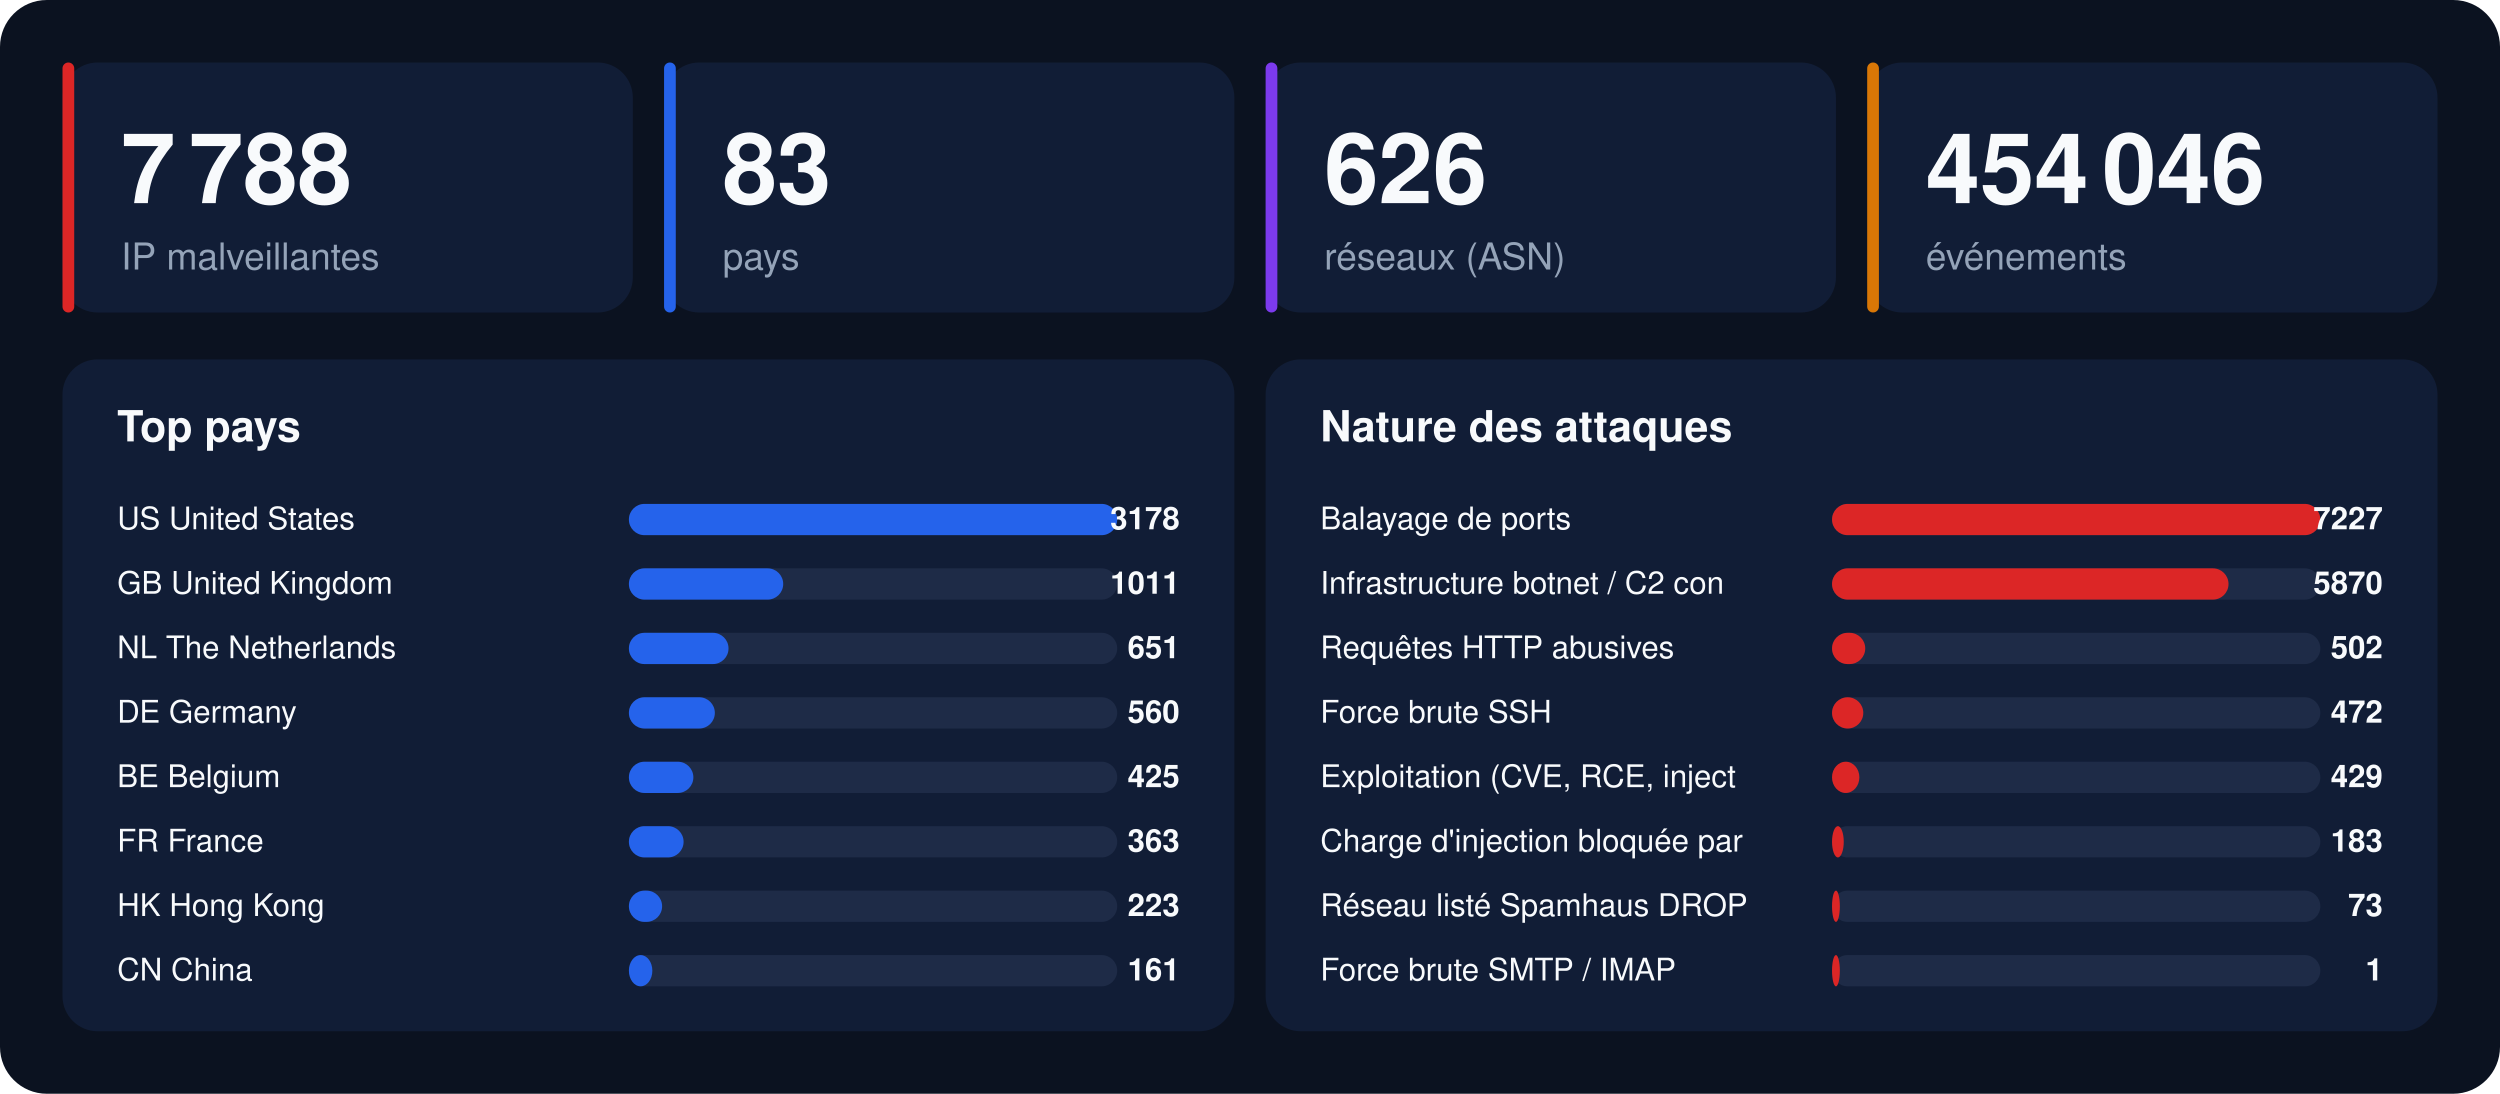
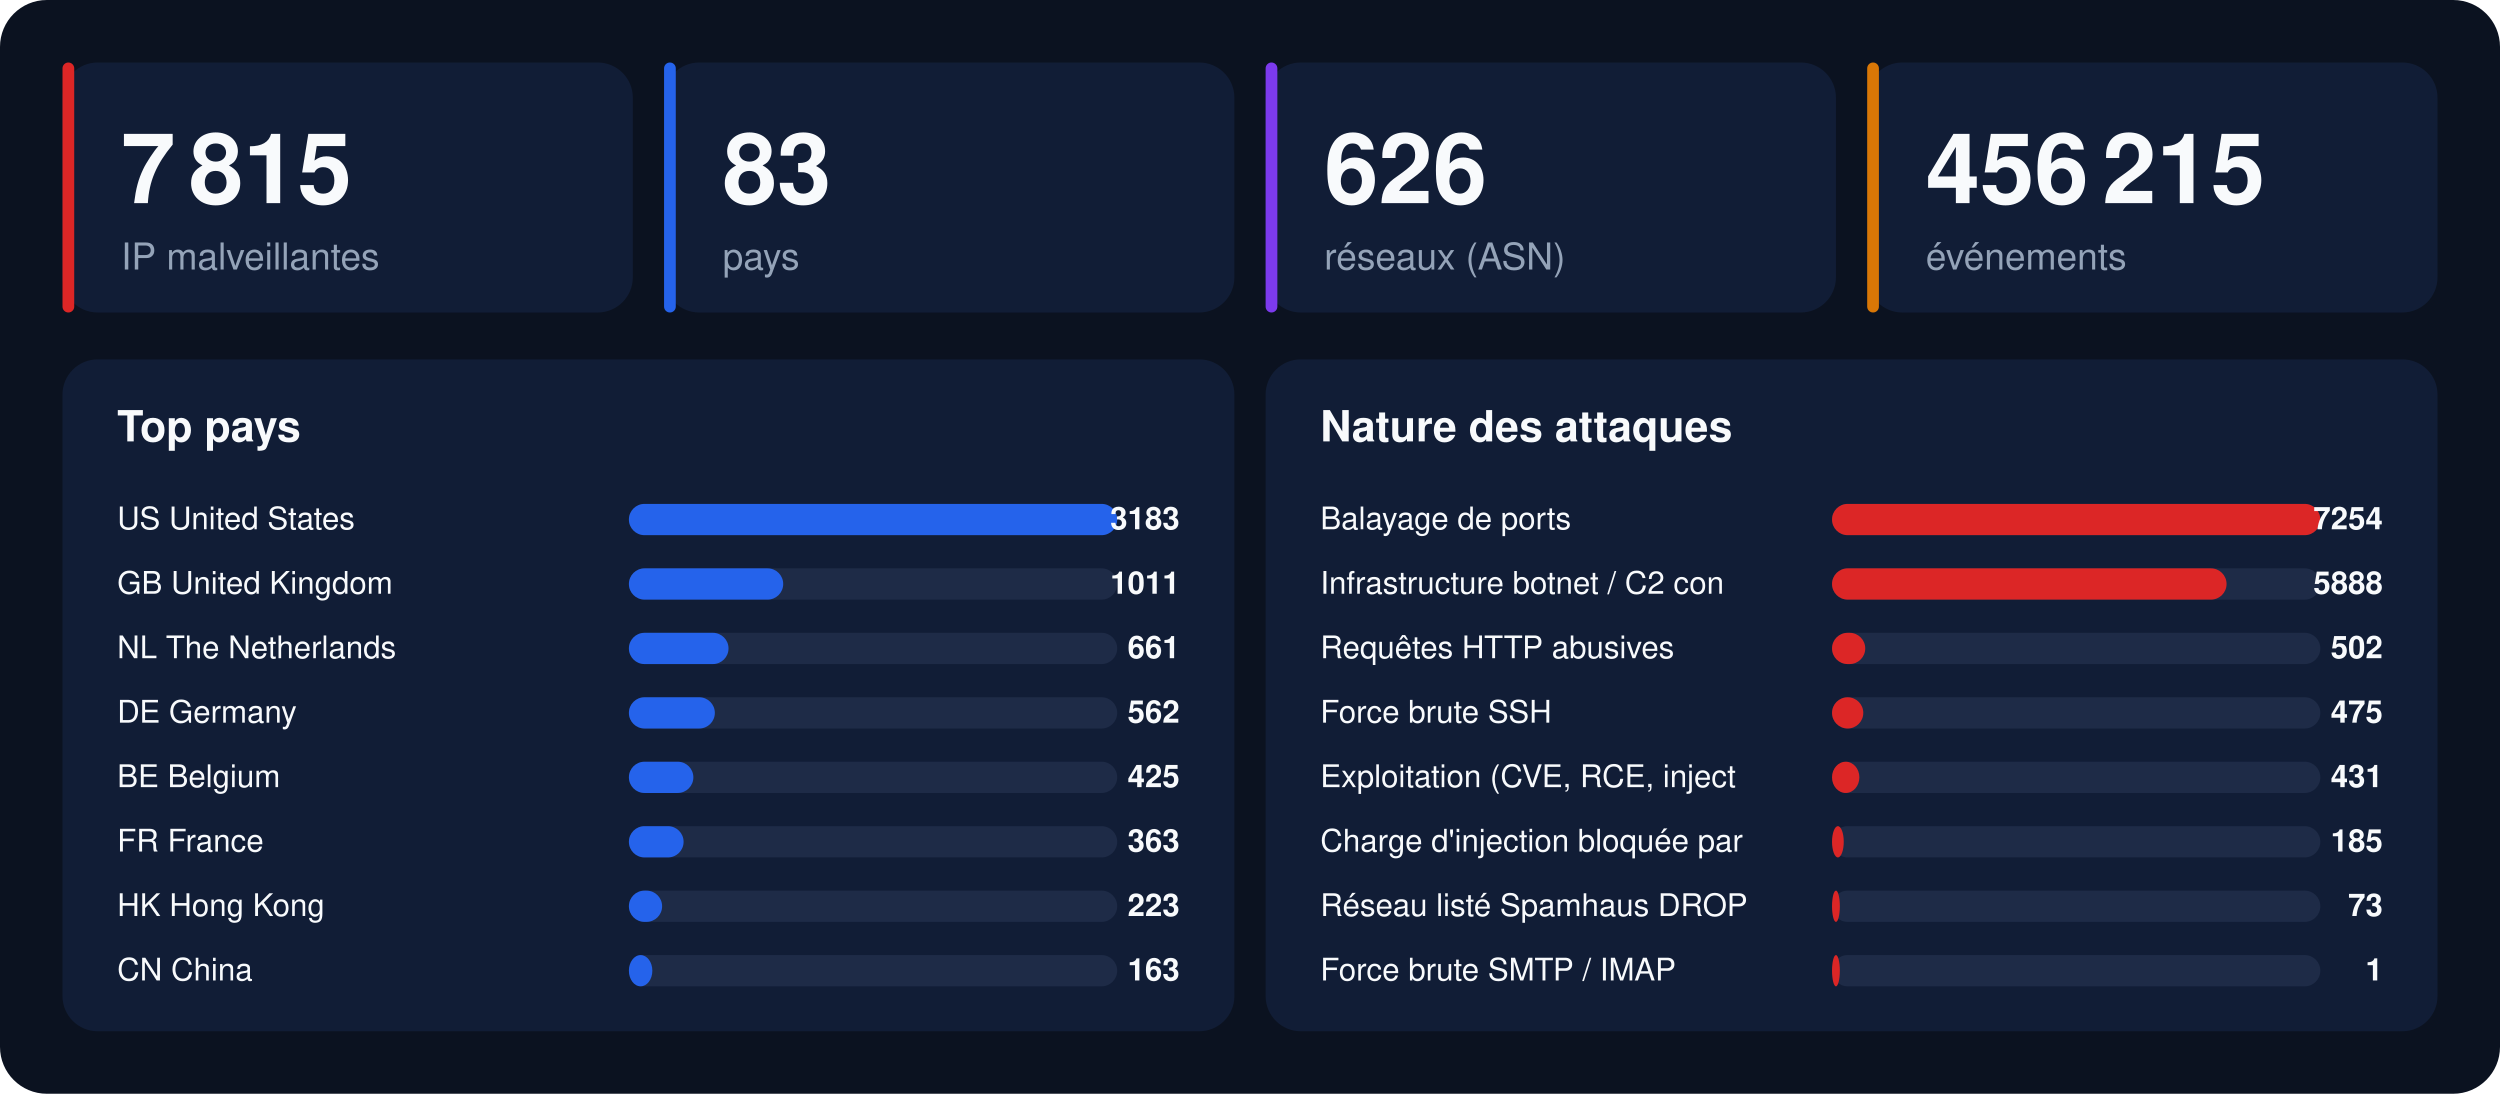
<svg xmlns="http://www.w3.org/2000/svg" width="1280" height="560" viewBox="0 0 1280 560" font-family="-apple-system,BlinkMacSystemFont,'Segoe UI',Helvetica,Arial,sans-serif">
  <rect width="1280" height="560" rx="24" fill="#0b1220" />
  <rect x="32" y="32" width="292" height="128" rx="18" fill="#111d36" />
  <rect x="32" y="32" width="6" height="128" rx="3" fill="#dc2626" />
-   <text x="62" y="104" font-size="50" font-weight="800" fill="#f8fafc">7 788</text>
+   <text x="62" y="104" font-size="50" font-weight="800" fill="#f8fafc">7 815</text>
  <text x="62" y="138" font-size="19" fill="#94a3b8">IP malveillantes</text>
  <rect x="340" y="32" width="292" height="128" rx="18" fill="#111d36" />
  <rect x="340" y="32" width="6" height="128" rx="3" fill="#2563eb" />
  <text x="370" y="104" font-size="50" font-weight="800" fill="#f8fafc">83</text>
  <text x="370" y="138" font-size="19" fill="#94a3b8">pays</text>
  <rect x="648" y="32" width="292" height="128" rx="18" fill="#111d36" />
  <rect x="648" y="32" width="6" height="128" rx="3" fill="#7c3aed" />
  <text x="678" y="104" font-size="50" font-weight="800" fill="#f8fafc">626</text>
  <text x="678" y="138" font-size="19" fill="#94a3b8">réseaux (ASN)</text>
  <rect x="956" y="32" width="292" height="128" rx="18" fill="#111d36" />
  <rect x="956" y="32" width="6" height="128" rx="3" fill="#d97706" />
-   <text x="986" y="104" font-size="50" font-weight="800" fill="#f8fafc">454 046</text>
+   <text x="986" y="104" font-size="50" font-weight="800" fill="#f8fafc">456 215</text>
  <text x="986" y="138" font-size="19" fill="#94a3b8">événements</text>
  <rect x="32" y="184" width="600" height="344" rx="18" fill="#111d36" />
  <text x="60" y="226" font-size="22" font-weight="700" fill="#f8fafc">Top pays</text>
  <text x="60" y="271" font-size="16" fill="#f8fafc">US  United States</text>
  <rect x="322" y="258" width="250" height="16" rx="8" fill="#1e2b47" />
  <rect x="322" y="258" width="250" height="16" rx="8" fill="#2563eb" />
-   <text x="604" y="271" font-size="16" font-weight="700" text-anchor="end" fill="#f8fafc">3178</text>
+   <text x="604" y="271" font-size="16" font-weight="700" text-anchor="end" fill="#f8fafc">3183</text>
  <text x="60" y="304" font-size="16" fill="#f8fafc">GB  United Kingdom</text>
  <rect x="322" y="291" width="250" height="16" rx="8" fill="#1e2b47" />
  <rect x="322" y="291" width="79" height="16" rx="8" fill="#2563eb" />
  <text x="604" y="304" font-size="16" font-weight="700" text-anchor="end" fill="#f8fafc">1011</text>
  <text x="60" y="337" font-size="16" fill="#f8fafc">NL  The Netherlands</text>
  <rect x="322" y="324" width="250" height="16" rx="8" fill="#1e2b47" />
  <rect x="322" y="324" width="51" height="16" rx="8" fill="#2563eb" />
-   <text x="604" y="337" font-size="16" font-weight="700" text-anchor="end" fill="#f8fafc">651</text>
+   <text x="604" y="337" font-size="16" font-weight="700" text-anchor="end" fill="#f8fafc">661</text>
  <text x="60" y="370" font-size="16" fill="#f8fafc">DE  Germany</text>
  <rect x="322" y="357" width="250" height="16" rx="8" fill="#1e2b47" />
  <rect x="322" y="357" width="44" height="16" rx="8" fill="#2563eb" />
-   <text x="604" y="370" font-size="16" font-weight="700" text-anchor="end" fill="#f8fafc">560</text>
+   <text x="604" y="370" font-size="16" font-weight="700" text-anchor="end" fill="#f8fafc">562</text>
  <text x="60" y="403" font-size="16" fill="#f8fafc">BE  Belgium</text>
  <rect x="322" y="390" width="250" height="16" rx="8" fill="#1e2b47" />
  <rect x="322" y="390" width="33" height="16" rx="8" fill="#2563eb" />
  <text x="604" y="403" font-size="16" font-weight="700" text-anchor="end" fill="#f8fafc">425</text>
  <text x="60" y="436" font-size="16" fill="#f8fafc">FR  France</text>
  <rect x="322" y="423" width="250" height="16" rx="8" fill="#1e2b47" />
  <rect x="322" y="423" width="28" height="16" rx="8" fill="#2563eb" />
  <text x="604" y="436" font-size="16" font-weight="700" text-anchor="end" fill="#f8fafc">363</text>
  <text x="60" y="469" font-size="16" fill="#f8fafc">HK  Hong Kong</text>
  <rect x="322" y="456" width="250" height="16" rx="8" fill="#1e2b47" />
  <rect x="322" y="456" width="17" height="16" rx="8" fill="#2563eb" />
  <text x="604" y="469" font-size="16" font-weight="700" text-anchor="end" fill="#f8fafc">223</text>
  <text x="60" y="502" font-size="16" fill="#f8fafc">CN  China</text>
  <rect x="322" y="489" width="250" height="16" rx="8" fill="#1e2b47" />
  <rect x="322" y="489" width="12" height="16" rx="8" fill="#2563eb" />
-   <text x="604" y="502" font-size="16" font-weight="700" text-anchor="end" fill="#f8fafc">161</text>
+   <text x="604" y="502" font-size="16" font-weight="700" text-anchor="end" fill="#f8fafc">163</text>
  <rect x="648" y="184" width="600" height="344" rx="18" fill="#111d36" />
  <text x="676" y="226" font-size="22" font-weight="700" fill="#f8fafc">Nature des attaques</text>
  <text x="676" y="271" font-size="16" fill="#f8fafc">Balayage de ports</text>
  <rect x="938" y="258" width="250" height="16" rx="8" fill="#1e2b47" />
  <rect x="938" y="258" width="250" height="16" rx="8" fill="#dc2626" />
-   <text x="1220" y="271" font-size="16" font-weight="700" text-anchor="end" fill="#f8fafc">7227</text>
+   <text x="1220" y="271" font-size="16" font-weight="700" text-anchor="end" fill="#f8fafc">7254</text>
  <text x="676" y="304" font-size="16" fill="#f8fafc">Infrastructure botnet / C2 con</text>
  <rect x="938" y="291" width="250" height="16" rx="8" fill="#1e2b47" />
-   <rect x="938" y="291" width="203" height="16" rx="8" fill="#dc2626" />
-   <text x="1220" y="304" font-size="16" font-weight="700" text-anchor="end" fill="#f8fafc">5870</text>
+   <rect x="938" y="291" width="202" height="16" rx="8" fill="#dc2626" />
+   <text x="1220" y="304" font-size="16" font-weight="700" text-anchor="end" fill="#f8fafc">5888</text>
  <text x="676" y="337" font-size="16" fill="#f8fafc">Requêtes HTTP abusives</text>
  <rect x="938" y="324" width="250" height="16" rx="8" fill="#1e2b47" />
  <rect x="938" y="324" width="17" height="16" rx="8" fill="#dc2626" />
  <text x="1220" y="337" font-size="16" font-weight="700" text-anchor="end" fill="#f8fafc">502</text>
  <text x="676" y="370" font-size="16" fill="#f8fafc">Force brute SSH</text>
  <rect x="938" y="357" width="250" height="16" rx="8" fill="#1e2b47" />
  <rect x="938" y="357" width="16" height="16" rx="8" fill="#dc2626" />
-   <text x="1220" y="370" font-size="16" font-weight="700" text-anchor="end" fill="#f8fafc">472</text>
+   <text x="1220" y="370" font-size="16" font-weight="700" text-anchor="end" fill="#f8fafc">475</text>
  <text x="676" y="403" font-size="16" fill="#f8fafc">Exploitation (CVE, RCE, inject</text>
  <rect x="938" y="390" width="250" height="16" rx="8" fill="#1e2b47" />
  <rect x="938" y="390" width="14" height="16" rx="8" fill="#dc2626" />
-   <text x="1220" y="403" font-size="16" font-weight="700" text-anchor="end" fill="#f8fafc">429</text>
+   <text x="1220" y="403" font-size="16" font-weight="700" text-anchor="end" fill="#f8fafc">431</text>
  <text x="676" y="436" font-size="16" fill="#f8fafc">Charge d'injection bloquée par</text>
  <rect x="938" y="423" width="250" height="16" rx="8" fill="#1e2b47" />
  <rect x="938" y="423" width="6" height="16" rx="8" fill="#dc2626" />
-   <text x="1220" y="436" font-size="16" font-weight="700" text-anchor="end" fill="#f8fafc">183</text>
+   <text x="1220" y="436" font-size="16" font-weight="700" text-anchor="end" fill="#f8fafc">185</text>
  <text x="676" y="469" font-size="16" fill="#f8fafc">Réseau listé Spamhaus DROP</text>
  <rect x="938" y="456" width="250" height="16" rx="8" fill="#1e2b47" />
  <rect x="938" y="456" width="4" height="16" rx="8" fill="#dc2626" />
  <text x="1220" y="469" font-size="16" font-weight="700" text-anchor="end" fill="#f8fafc">73</text>
  <text x="676" y="502" font-size="16" fill="#f8fafc">Force brute SMTP / IMAP</text>
  <rect x="938" y="489" width="250" height="16" rx="8" fill="#1e2b47" />
  <rect x="938" y="489" width="4" height="16" rx="8" fill="#dc2626" />
  <text x="1220" y="502" font-size="16" font-weight="700" text-anchor="end" fill="#f8fafc">1</text>
</svg>
